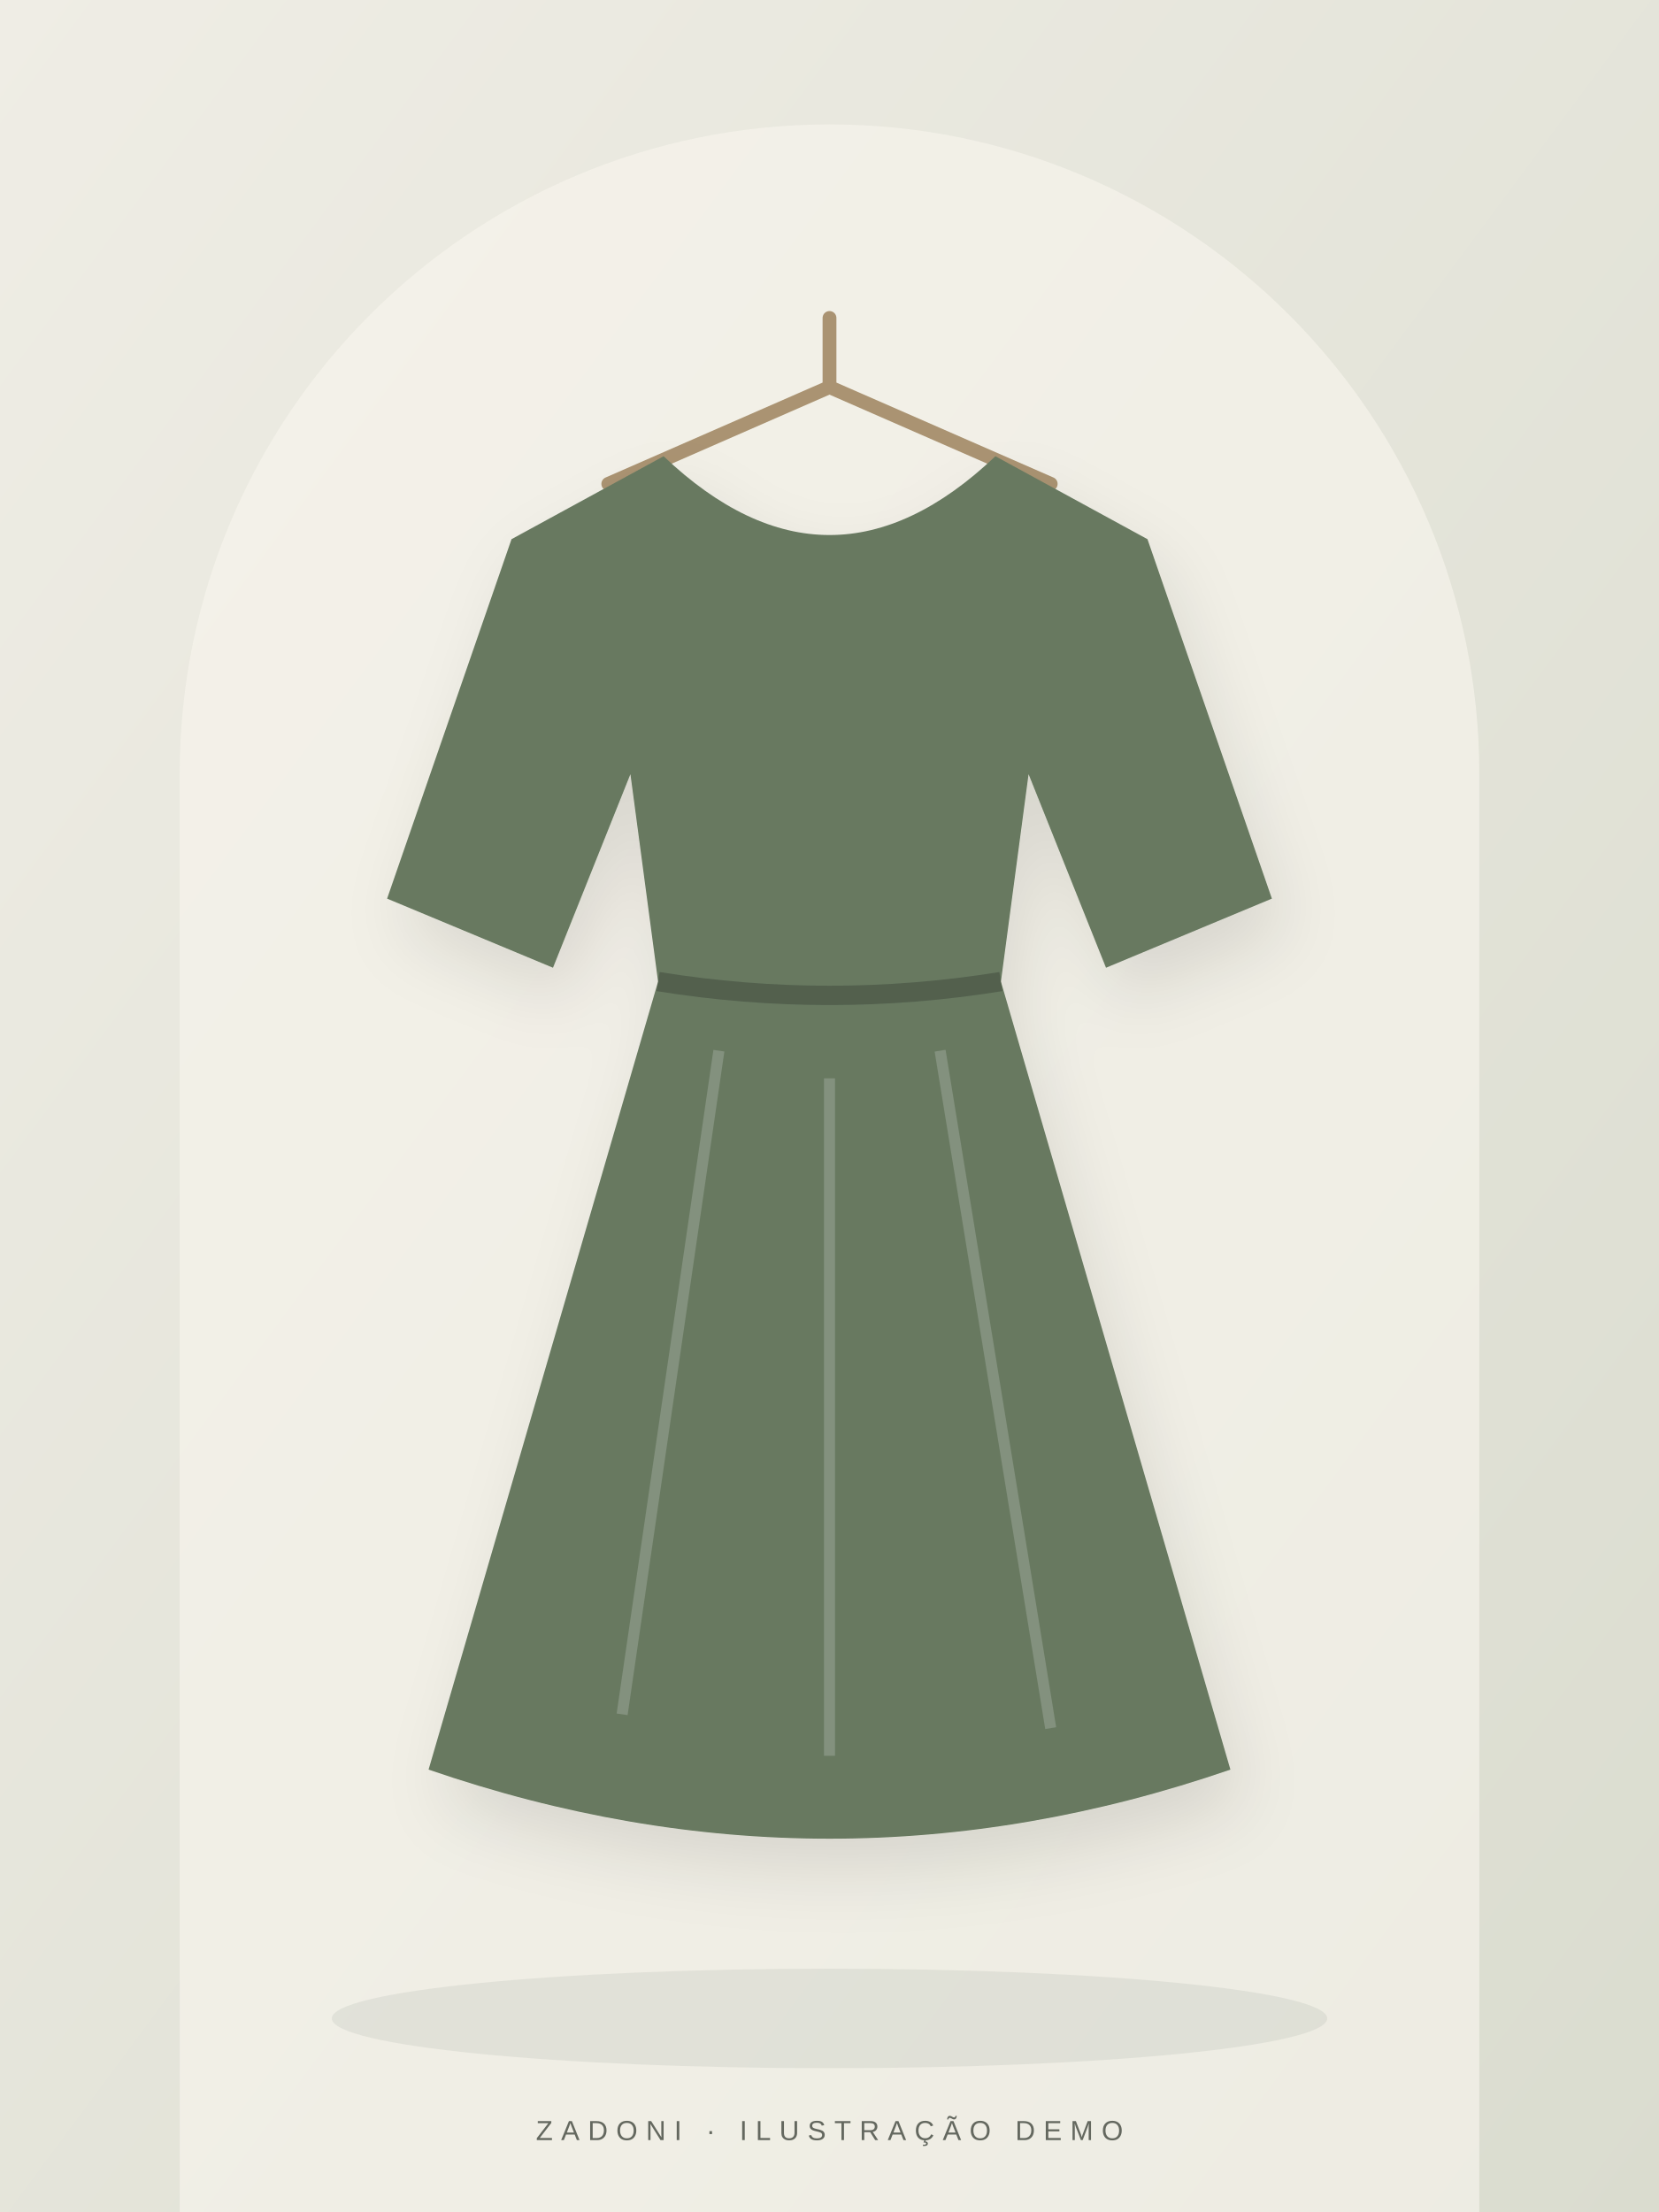
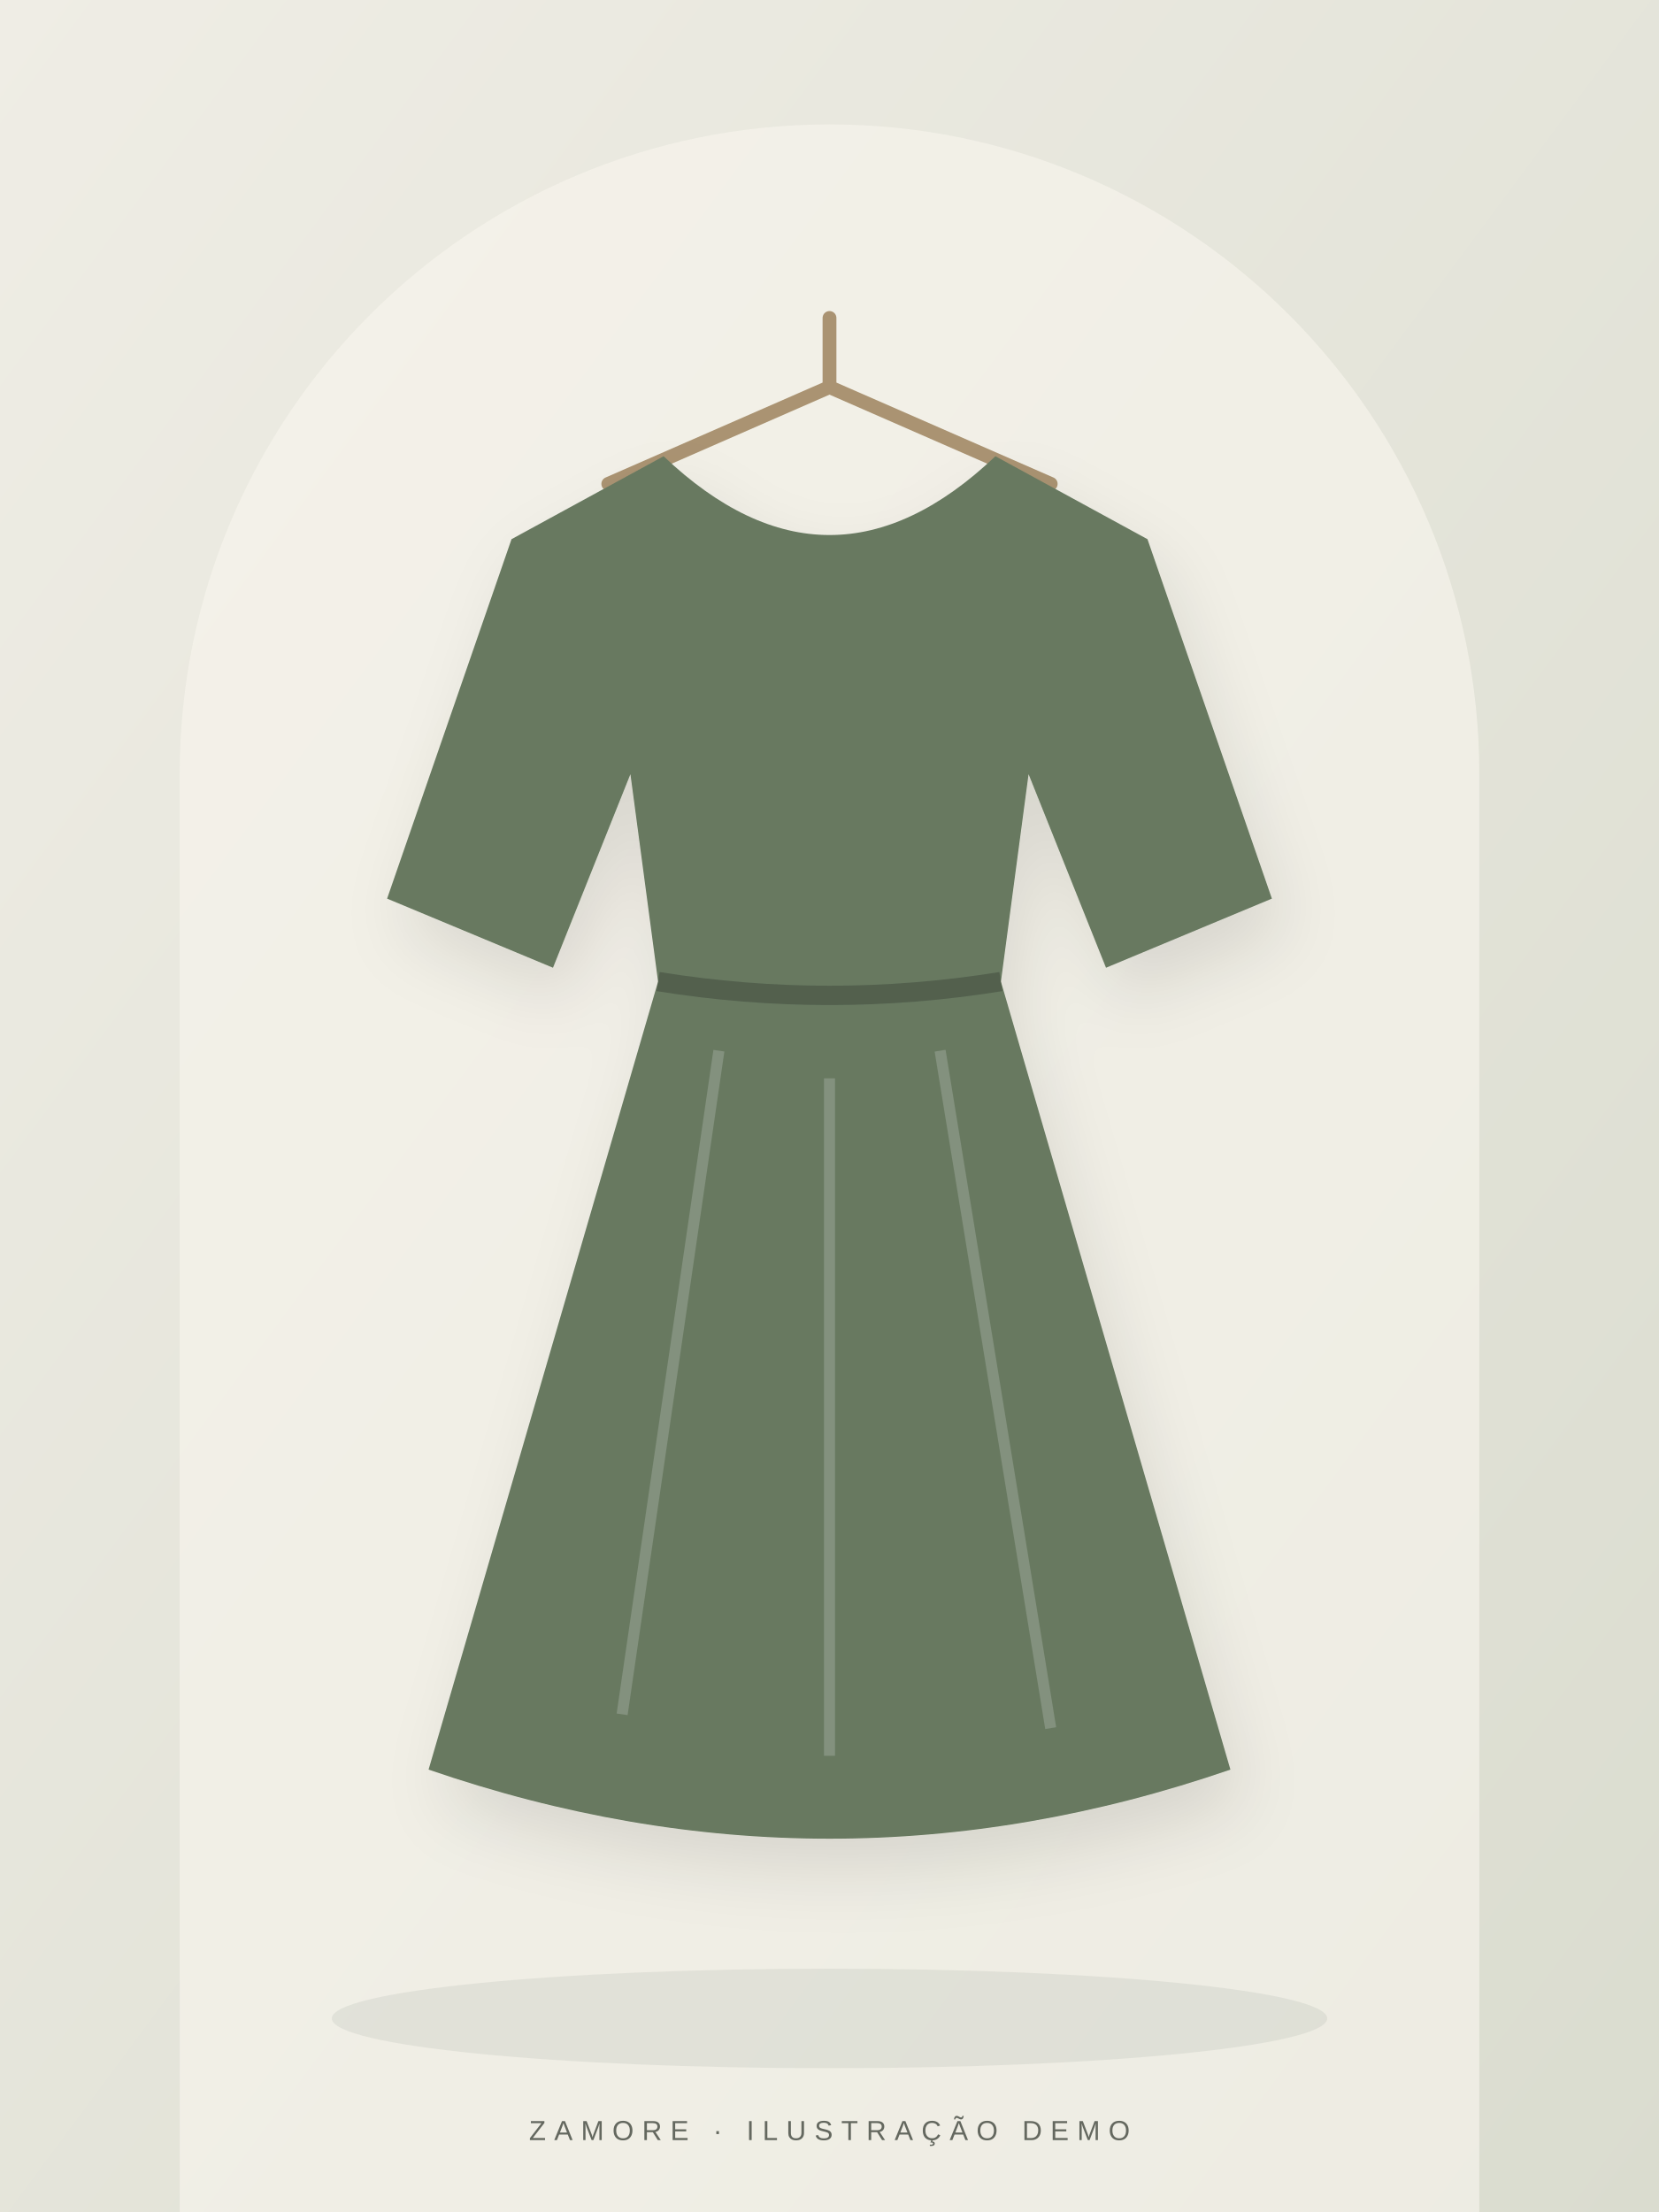
<svg xmlns="http://www.w3.org/2000/svg" width="600" height="800" viewBox="0 0 600 800">
  <defs>
    <linearGradient id="bg" x2="1" y2="1">
      <stop stop-color="#efede5" />
      <stop offset="1" stop-color="#dadccf" />
    </linearGradient>
    <filter id="shadow">
      <feDropShadow dx="5" dy="12" stdDeviation="12" flood-opacity=".1" />
    </filter>
  </defs>
  <path fill="url(#bg)" d="M0 0H600V800H0z" />
  <path d="M65 800V280a235 235 0 0 1 470 0V800" fill="#f8f5ed" opacity=".65" />
  <ellipse cx="300" cy="730" rx="180" ry="18" fill="#344b3e" opacity=".08" />
  <path d="M300 115v25m-80 35 80-35 80 35" fill="none" stroke="#aa9372" stroke-width="5" stroke-linecap="round" />
  <g filter="url(#shadow)">
    <path d="M240 165 L185 195 140 325 200 350 228 280 238 355 155 640 Q300 690 445 640 L362 355 372 280 400 350 460 325 415 195 360 165 Q300 222 240 165Z" fill="#687961" />
    <path d="M238 355 Q300 365 362 355" fill="none" stroke="#000" stroke-opacity=".2" stroke-width="7" />
    <path d="M260 380L225 620M300 390V635M340 380L380 625" stroke="#fff" stroke-opacity=".18" stroke-width="4" fill="none" />
  </g>
-   <text x="300" y="774" text-anchor="middle" font-family="Arial" font-size="10" letter-spacing="3" fill="#64685f">ZADONI · ILUSTRAÇÃO DEMO</text>
+   <text x="300" y="774" text-anchor="middle" font-family="Arial" font-size="10" letter-spacing="3" fill="#64685f">ZAMORE · ILUSTRAÇÃO DEMO</text>
</svg>
